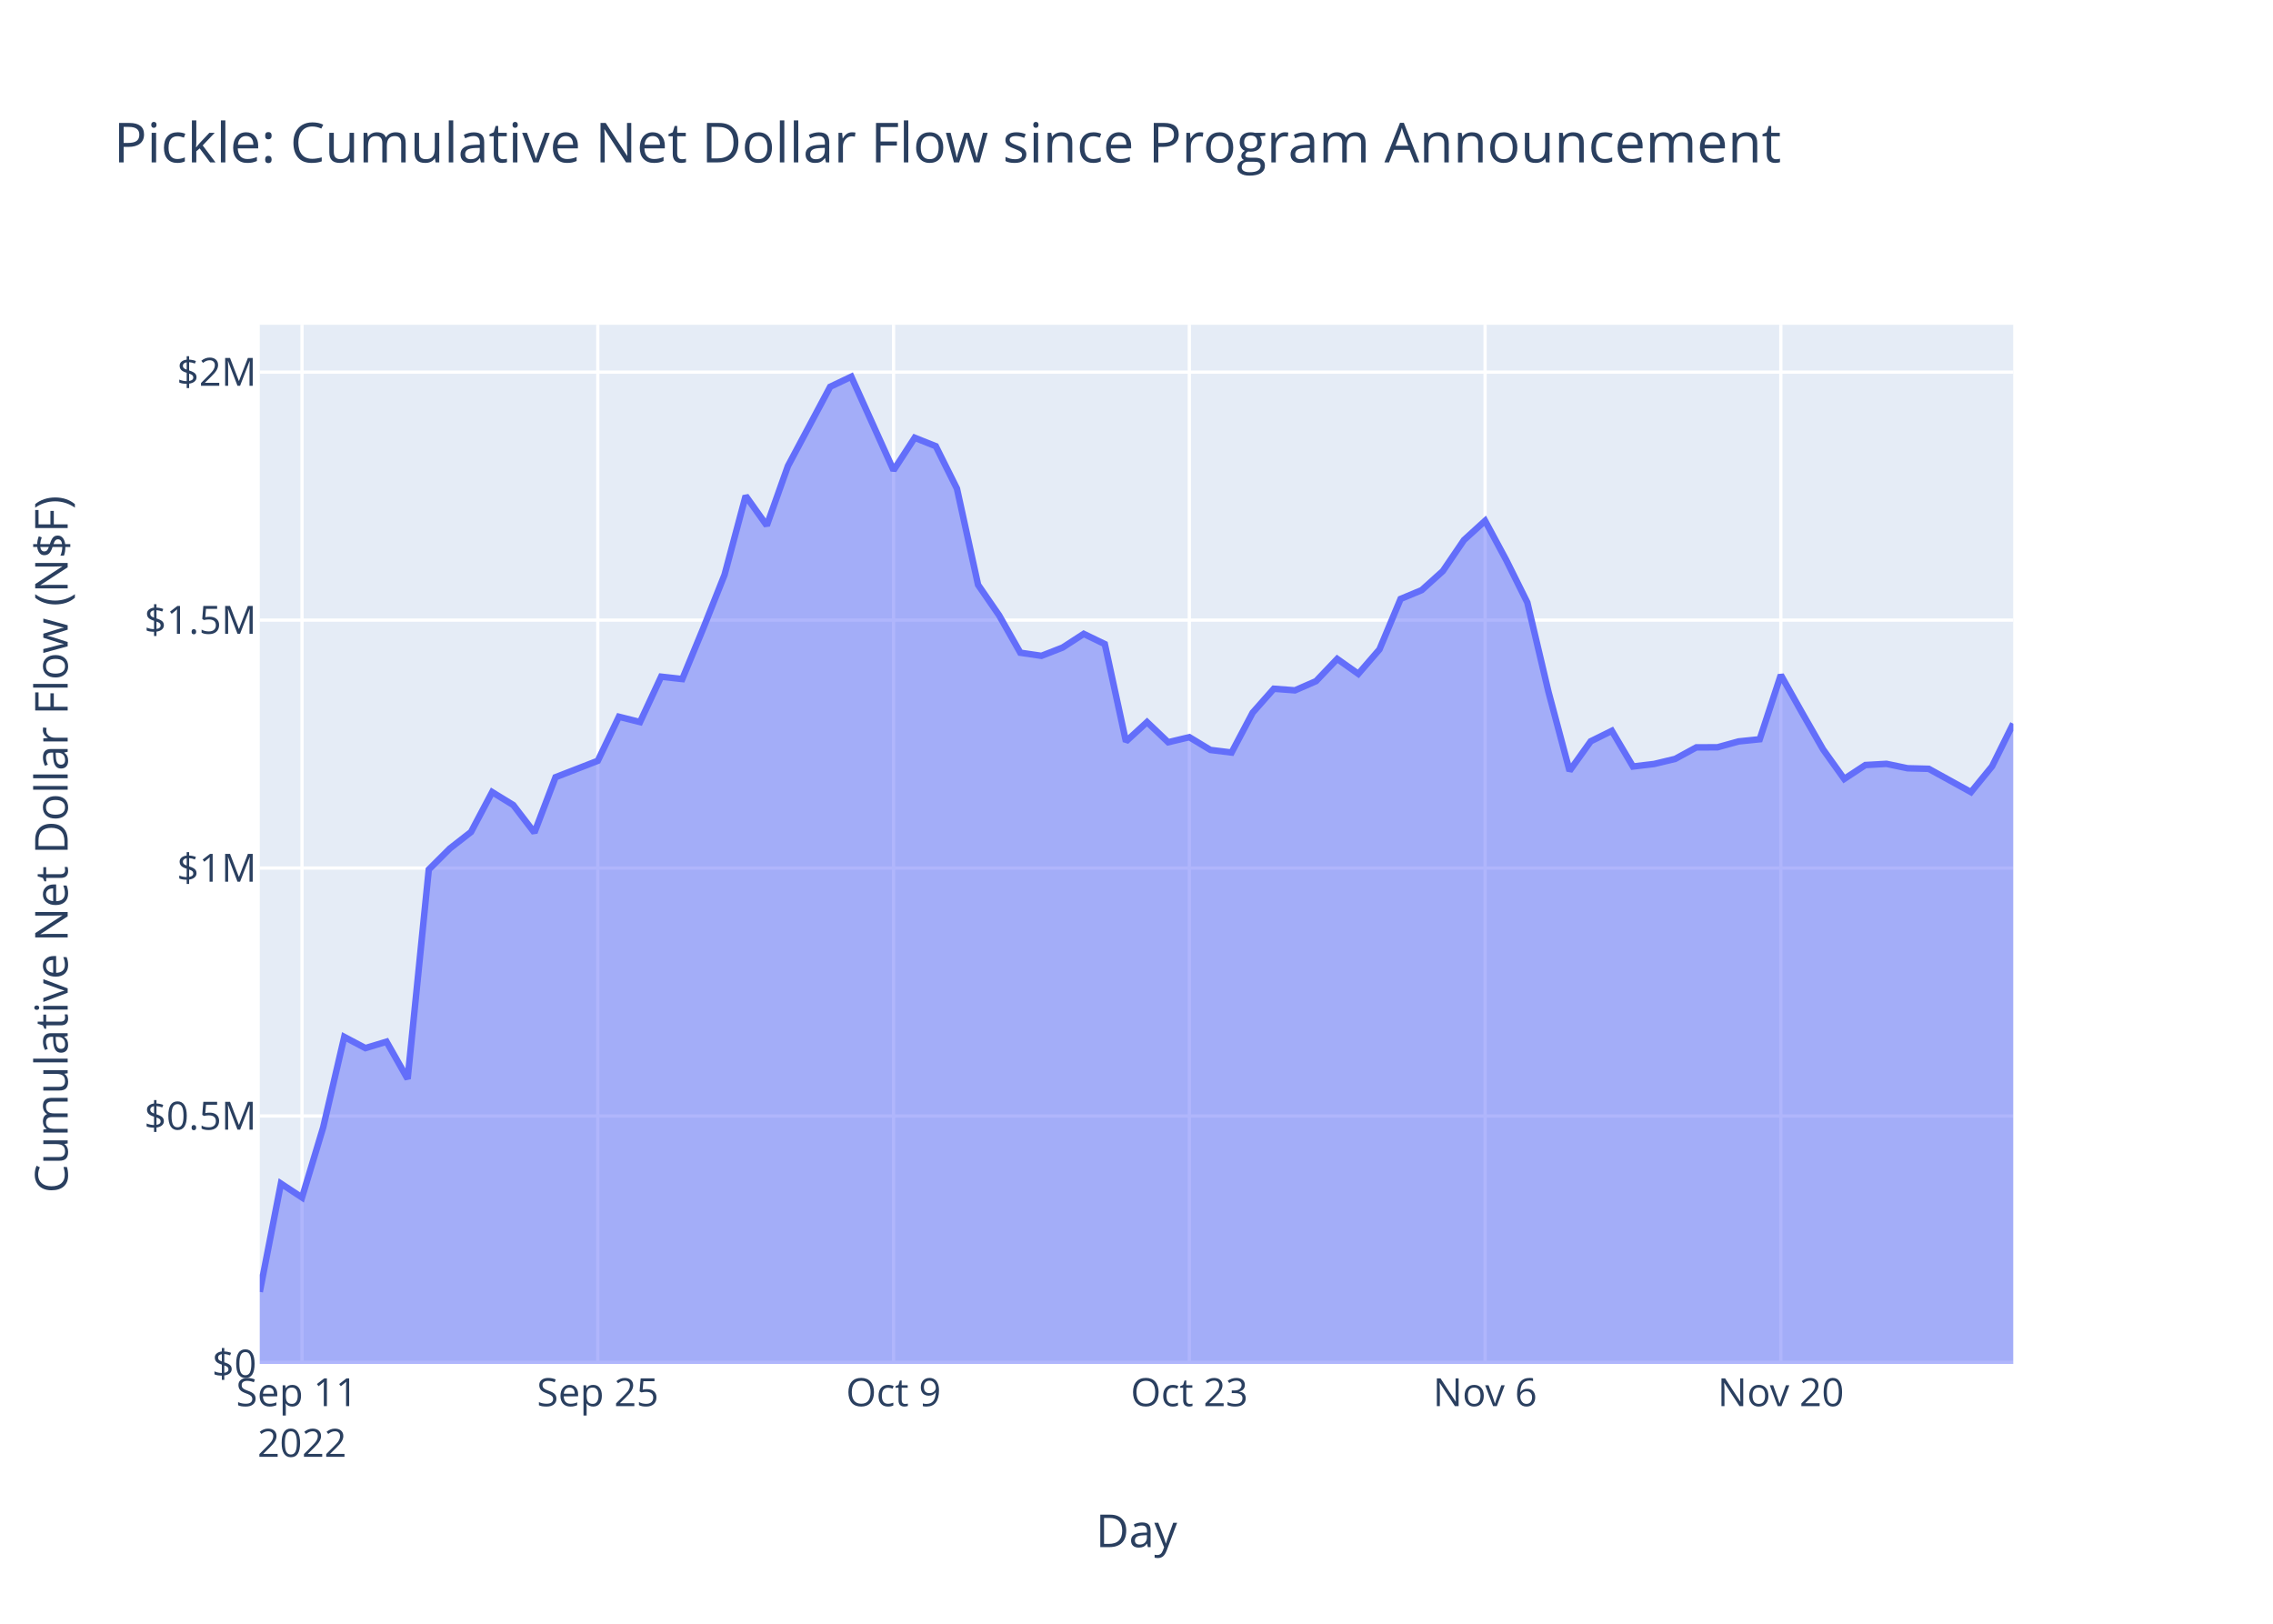
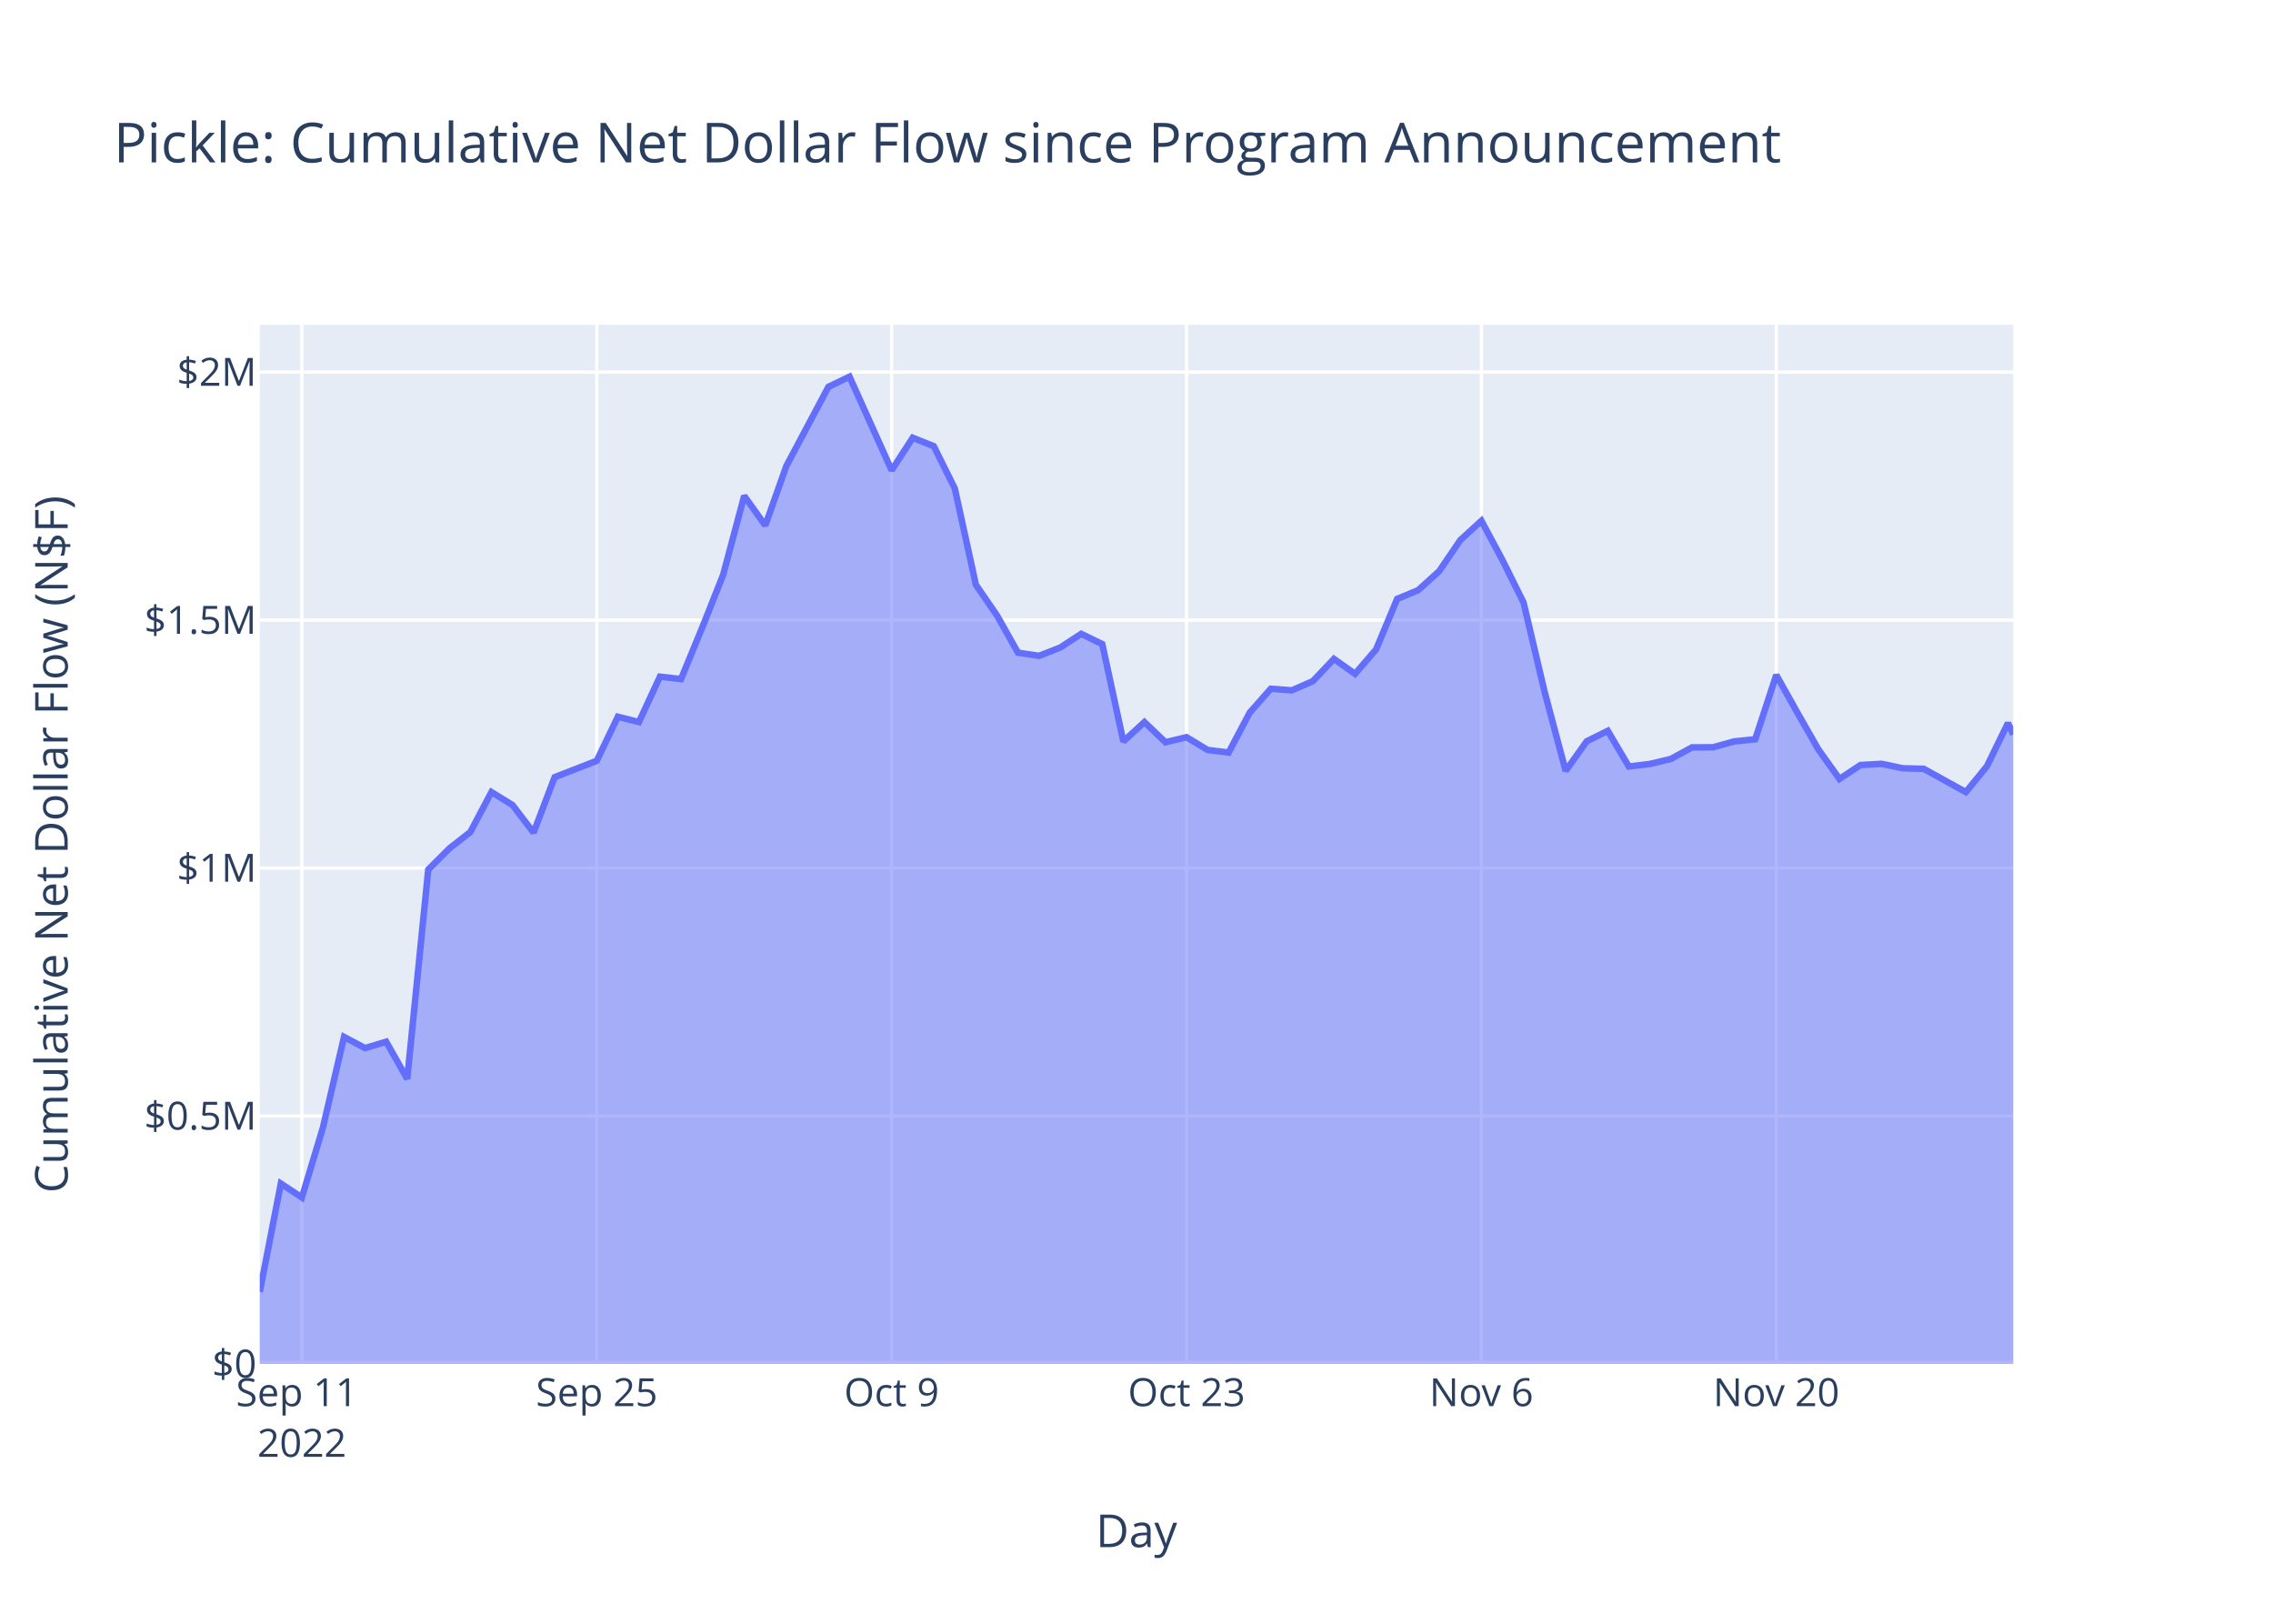
<svg xmlns="http://www.w3.org/2000/svg" class="main-svg" width="700" height="500" style="" viewBox="0 0 700 500">
  <rect x="0" y="0" width="700" height="500" style="fill: rgb(255, 255, 255); fill-opacity: 1;" />
-   <defs id="defs-c28b4a">
+   <defs id="defs-0ab577">
    <g class="clips">
-       <clipPath id="clipc28b4axyplot" class="plotclip">
+       <clipPath id="clip0ab577xyplot" class="plotclip">
        <rect width="540" height="320" />
      </clipPath>
-       <clipPath class="axesclip" id="clipc28b4ax">
+       <clipPath class="axesclip" id="clip0ab577x">
        <rect x="80" y="0" width="540" height="500" />
      </clipPath>
-       <clipPath class="axesclip" id="clipc28b4ay">
+       <clipPath class="axesclip" id="clip0ab577y">
        <rect x="0" y="100" width="700" height="320" />
      </clipPath>
-       <clipPath class="axesclip" id="clipc28b4axy">
+       <clipPath class="axesclip" id="clip0ab577xy">
        <rect x="80" y="100" width="540" height="320" />
      </clipPath>
    </g>
    <g class="gradients" />
    <g class="patterns" />
  </defs>
  <g class="bglayer">
    <rect class="bg" x="80" y="100" width="540" height="320" style="fill: rgb(229, 236, 246); fill-opacity: 1; stroke-width: 0;" />
  </g>
  <g class="layer-below">
    <g class="imagelayer" />
    <g class="shapelayer" />
  </g>
  <g class="cartesianlayer">
    <g class="subplot xy">
      <g class="layer-subplot">
        <g class="shapelayer" />
        <g class="imagelayer" />
      </g>
      <g class="minor-gridlayer">
        <g class="x" />
        <g class="y" />
      </g>
      <g class="gridlayer">
        <g class="x">
-           <path class="xgrid crisp" transform="translate(93.01,0)" d="M0,100v320" style="stroke: rgb(255, 255, 255); stroke-opacity: 1; stroke-width: 1px;" />
-           <path class="xgrid crisp" transform="translate(184.1,0)" d="M0,100v320" style="stroke: rgb(255, 255, 255); stroke-opacity: 1; stroke-width: 1px;" />
-           <path class="xgrid crisp" transform="translate(275.18,0)" d="M0,100v320" style="stroke: rgb(255, 255, 255); stroke-opacity: 1; stroke-width: 1px;" />
-           <path class="xgrid crisp" transform="translate(366.27,0)" d="M0,100v320" style="stroke: rgb(255, 255, 255); stroke-opacity: 1; stroke-width: 1px;" />
-           <path class="xgrid crisp" transform="translate(457.35,0)" d="M0,100v320" style="stroke: rgb(255, 255, 255); stroke-opacity: 1; stroke-width: 1px;" />
-           <path class="xgrid crisp" transform="translate(548.43,0)" d="M0,100v320" style="stroke: rgb(255, 255, 255); stroke-opacity: 1; stroke-width: 1px;" />
+           <path class="xgrid crisp" transform="translate(92.97,0)" d="M0,100v320" style="stroke: rgb(255, 255, 255); stroke-opacity: 1; stroke-width: 1px;" />
+           <path class="xgrid crisp" transform="translate(183.78,0)" d="M0,100v320" style="stroke: rgb(255, 255, 255); stroke-opacity: 1; stroke-width: 1px;" />
+           <path class="xgrid crisp" transform="translate(274.59,0)" d="M0,100v320" style="stroke: rgb(255, 255, 255); stroke-opacity: 1; stroke-width: 1px;" />
+           <path class="xgrid crisp" transform="translate(365.41,0)" d="M0,100v320" style="stroke: rgb(255, 255, 255); stroke-opacity: 1; stroke-width: 1px;" />
+           <path class="xgrid crisp" transform="translate(456.22,0)" d="M0,100v320" style="stroke: rgb(255, 255, 255); stroke-opacity: 1; stroke-width: 1px;" />
+           <path class="xgrid crisp" transform="translate(547.03,0)" d="M0,100v320" style="stroke: rgb(255, 255, 255); stroke-opacity: 1; stroke-width: 1px;" />
        </g>
        <g class="y">
          <path class="ygrid crisp" transform="translate(0,343.65)" d="M80,0h540" style="stroke: rgb(255, 255, 255); stroke-opacity: 1; stroke-width: 1px;" />
          <path class="ygrid crisp" transform="translate(0,267.3)" d="M80,0h540" style="stroke: rgb(255, 255, 255); stroke-opacity: 1; stroke-width: 1px;" />
          <path class="ygrid crisp" transform="translate(0,190.95)" d="M80,0h540" style="stroke: rgb(255, 255, 255); stroke-opacity: 1; stroke-width: 1px;" />
          <path class="ygrid crisp" transform="translate(0,114.59)" d="M80,0h540" style="stroke: rgb(255, 255, 255); stroke-opacity: 1; stroke-width: 1px;" />
        </g>
      </g>
      <g class="zerolinelayer">
        <path class="yzl zl crisp" transform="translate(0,420)" d="M80,0h540" style="stroke: rgb(255, 255, 255); stroke-opacity: 1; stroke-width: 2px;" />
      </g>
      <path class="xlines-below" />
      <path class="ylines-below" />
      <g class="overlines-below" />
      <g class="xaxislayer-below" />
      <g class="yaxislayer-below" />
      <g class="overaxes-below" />
-       <g class="plot" transform="translate(80,100)" clip-path="url(#clipc28b4axyplot)">
+       <g class="plot" transform="translate(80,100)" clip-path="url(#clip0ab577xyplot)">
        <g class="scatterlayer mlayer">
-           <g class="trace scatter tracebc09f7" style="stroke-miterlimit: 2;">
+           <g class="trace scatter trace10e06f" style="stroke-miterlimit: 2;">
            <g class="fills">
              <g>
-                 <path class="js-fill" d="M540,320L0,320L0,297.8L6.51,264.46L13.01,268.74L19.52,247.18L26.02,219.3L32.53,222.74L39.04,220.77L45.54,232.22L52.05,167.76L58.55,161.27L65.06,156.19L71.57,143.91L78.07,147.9L84.58,156.38L91.08,139.33L104.1,134.27L110.6,120.71L117.11,122.34L123.61,108.37L130.12,109.1L136.63,93.35L143.13,77.01L149.64,52.69L156.14,61.81L162.65,43.51L175.66,19.1L182.17,16L195.18,44.82L201.69,34.8L208.19,37.39L214.7,50.45L221.21,80.08L227.71,89.51L234.22,100.99L240.72,101.95L247.23,99.41L253.74,95.19L260.24,98.33L266.75,128.32L273.25,122.35L279.76,128.56L286.27,127L292.77,130.93L299.28,131.73L305.78,119.44L312.29,112.09L318.8,112.58L325.3,109.74L331.81,102.9L338.31,107.5L344.82,99.98L351.33,84.43L357.83,81.72L364.34,75.85L370.84,66.3L377.35,60.37L383.86,72.46L390.36,85.53L396.87,113.04L403.37,137.37L409.88,128.27L416.39,125.05L422.89,136.03L429.4,135.25L435.9,133.69L442.41,130.14L448.92,130.11L455.42,128.31L461.93,127.64L468.43,107.86L474.94,119.42L481.45,130.78L487.95,139.86L494.46,135.58L500.96,135.21L507.47,136.57L513.98,136.74L526.99,143.91L533.49,135.96L540,122.83" style="fill: rgb(99, 110, 250); fill-opacity: 0.5; stroke-width: 0;" />
+                 <path class="js-fill" d="M540,320L0,320L0,297.8L6.49,264.46L12.97,268.74L19.46,247.18L25.95,219.3L32.43,222.74L38.92,220.77L45.41,232.22L51.89,167.76L58.38,161.27L64.86,156.19L71.35,143.91L77.84,147.9L84.32,156.38L90.81,139.33L103.78,134.27L110.27,120.71L116.76,122.34L123.24,108.37L129.73,109.1L136.22,93.35L142.7,77.01L149.19,52.69L155.68,61.81L162.16,43.51L175.14,19.1L181.62,16L194.59,44.82L201.08,34.8L207.57,37.39L214.05,50.45L220.54,80.08L227.03,89.51L233.51,100.99L240,101.95L246.49,99.41L252.97,95.19L259.46,98.33L265.95,128.32L272.43,122.35L278.92,128.56L285.41,127L291.89,130.93L298.38,131.73L304.87,119.44L311.35,112.09L317.84,112.58L324.32,109.74L330.81,102.9L337.3,107.5L343.78,99.98L350.27,84.43L356.76,81.72L363.24,75.85L369.73,66.3L376.22,60.37L382.7,72.46L389.19,85.53L395.68,113.04L402.16,137.37L408.65,128.27L415.14,125.05L421.62,136.03L428.11,135.25L434.6,133.69L441.08,130.14L447.57,130.11L454.05,128.31L460.54,127.64L467.03,107.86L473.51,119.42L480,130.78L486.49,139.86L492.97,135.58L499.46,135.21L505.95,136.57L512.43,136.74L525.41,143.91L531.89,135.96L538.38,122.65L540,126.17" style="fill: rgb(99, 110, 250); fill-opacity: 0.5; stroke-width: 0;" />
              </g>
            </g>
            <g class="errorbars" />
            <g class="lines">
-               <path class="js-line" d="M0,297.8L6.51,264.46L13.01,268.74L19.52,247.18L26.02,219.3L32.53,222.74L39.04,220.77L45.54,232.22L52.05,167.76L58.55,161.27L65.06,156.19L71.57,143.91L78.07,147.9L84.58,156.38L91.08,139.33L104.1,134.27L110.6,120.71L117.11,122.34L123.61,108.37L130.12,109.1L136.63,93.35L143.13,77.01L149.64,52.69L156.14,61.81L162.65,43.51L175.66,19.1L182.17,16L195.18,44.82L201.69,34.8L208.19,37.39L214.7,50.45L221.21,80.08L227.71,89.51L234.22,100.99L240.72,101.95L247.23,99.41L253.74,95.19L260.24,98.33L266.75,128.32L273.25,122.35L279.76,128.56L286.27,127L292.77,130.93L299.28,131.73L305.78,119.44L312.29,112.09L318.8,112.58L325.3,109.74L331.81,102.9L338.31,107.5L344.82,99.98L351.33,84.43L357.83,81.72L364.34,75.85L370.84,66.3L377.35,60.37L383.86,72.46L390.36,85.53L396.87,113.04L403.37,137.37L409.88,128.27L416.39,125.05L422.89,136.03L429.4,135.25L435.9,133.69L442.41,130.14L448.92,130.11L455.42,128.31L461.93,127.64L468.43,107.86L474.94,119.42L481.45,130.78L487.95,139.86L494.46,135.58L500.96,135.21L507.47,136.57L513.98,136.74L526.99,143.91L533.49,135.96L540,122.83" style="vector-effect: non-scaling-stroke; fill: none; stroke: rgb(99, 110, 250); stroke-opacity: 1; stroke-width: 2px; opacity: 1;" />
+               <path class="js-line" d="M0,297.8L6.49,264.46L12.97,268.74L19.46,247.18L25.95,219.3L32.43,222.74L38.92,220.77L45.41,232.22L51.89,167.76L58.38,161.27L64.86,156.19L71.35,143.91L77.84,147.9L84.32,156.38L90.81,139.33L103.78,134.27L110.27,120.71L116.76,122.34L123.24,108.37L129.73,109.1L136.22,93.35L142.7,77.01L149.19,52.69L155.68,61.81L162.16,43.51L175.14,19.1L181.62,16L194.59,44.82L201.08,34.8L207.57,37.39L214.05,50.45L220.54,80.08L227.03,89.51L233.51,100.99L240,101.95L246.49,99.41L252.97,95.19L259.46,98.33L265.95,128.32L272.43,122.35L278.92,128.56L285.41,127L291.89,130.93L298.38,131.73L304.87,119.44L311.35,112.09L317.84,112.58L324.32,109.74L330.81,102.9L337.3,107.5L343.78,99.98L350.27,84.43L356.76,81.72L363.24,75.85L369.73,66.3L376.22,60.37L382.7,72.46L389.19,85.53L395.68,113.04L402.16,137.37L408.65,128.27L415.14,125.05L421.62,136.03L428.11,135.25L434.6,133.69L441.08,130.14L447.57,130.11L454.05,128.31L460.54,127.64L467.03,107.86L473.51,119.42L480,130.78L486.49,139.86L492.97,135.58L499.46,135.21L505.95,136.57L512.43,136.74L525.41,143.91L531.89,135.96L538.38,122.65L540,126.17" style="vector-effect: non-scaling-stroke; fill: none; stroke: rgb(99, 110, 250); stroke-opacity: 1; stroke-width: 2px; opacity: 1;" />
            </g>
            <g class="points" />
            <g class="text" />
          </g>
        </g>
      </g>
      <g class="overplot" />
      <path class="xlines-above crisp" d="M0,0" style="fill: none;" />
      <path class="ylines-above crisp" d="M0,0" style="fill: none;" />
      <g class="overlines-above" />
      <g class="xaxislayer-above">
        <g class="xtick">
-           <text text-anchor="middle" x="0" y="433" transform="translate(93.01,0)" style="font-family: 'Open Sans', verdana, arial, sans-serif; font-size: 12px; fill: rgb(42, 63, 95); fill-opacity: 1; white-space: pre; opacity: 1;">
+           <text text-anchor="middle" x="0" y="433" transform="translate(92.97,0)" style="font-family: 'Open Sans', verdana, arial, sans-serif; font-size: 12px; fill: rgb(42, 63, 95); fill-opacity: 1; white-space: pre; opacity: 1;">
            <tspan class="line" dy="0em" x="0" y="433">Sep 11</tspan>
            <tspan class="line" dy="1.3em" x="0" y="433">2022</tspan>
          </text>
        </g>
        <g class="xtick">
-           <text text-anchor="middle" x="0" y="433" style="font-family: 'Open Sans', verdana, arial, sans-serif; font-size: 12px; fill: rgb(42, 63, 95); fill-opacity: 1; white-space: pre; opacity: 1;" transform="translate(184.1,0)">Sep 25</text>
+           <text text-anchor="middle" x="0" y="433" style="font-family: 'Open Sans', verdana, arial, sans-serif; font-size: 12px; fill: rgb(42, 63, 95); fill-opacity: 1; white-space: pre; opacity: 1;" transform="translate(183.78,0)">Sep 25</text>
        </g>
        <g class="xtick">
-           <text text-anchor="middle" x="0" y="433" style="font-family: 'Open Sans', verdana, arial, sans-serif; font-size: 12px; fill: rgb(42, 63, 95); fill-opacity: 1; white-space: pre; opacity: 1;" transform="translate(275.18,0)">Oct 9</text>
+           <text text-anchor="middle" x="0" y="433" style="font-family: 'Open Sans', verdana, arial, sans-serif; font-size: 12px; fill: rgb(42, 63, 95); fill-opacity: 1; white-space: pre; opacity: 1;" transform="translate(274.59,0)">Oct 9</text>
        </g>
        <g class="xtick">
-           <text text-anchor="middle" x="0" y="433" style="font-family: 'Open Sans', verdana, arial, sans-serif; font-size: 12px; fill: rgb(42, 63, 95); fill-opacity: 1; white-space: pre; opacity: 1;" transform="translate(366.27,0)">Oct 23</text>
+           <text text-anchor="middle" x="0" y="433" style="font-family: 'Open Sans', verdana, arial, sans-serif; font-size: 12px; fill: rgb(42, 63, 95); fill-opacity: 1; white-space: pre; opacity: 1;" transform="translate(365.41,0)">Oct 23</text>
        </g>
        <g class="xtick">
-           <text text-anchor="middle" x="0" y="433" style="font-family: 'Open Sans', verdana, arial, sans-serif; font-size: 12px; fill: rgb(42, 63, 95); fill-opacity: 1; white-space: pre; opacity: 1;" transform="translate(457.35,0)">Nov 6</text>
+           <text text-anchor="middle" x="0" y="433" style="font-family: 'Open Sans', verdana, arial, sans-serif; font-size: 12px; fill: rgb(42, 63, 95); fill-opacity: 1; white-space: pre; opacity: 1;" transform="translate(456.22,0)">Nov 6</text>
        </g>
        <g class="xtick">
-           <text text-anchor="middle" x="0" y="433" style="font-family: 'Open Sans', verdana, arial, sans-serif; font-size: 12px; fill: rgb(42, 63, 95); fill-opacity: 1; white-space: pre; opacity: 1;" transform="translate(548.43,0)">Nov 20</text>
+           <text text-anchor="middle" x="0" y="433" style="font-family: 'Open Sans', verdana, arial, sans-serif; font-size: 12px; fill: rgb(42, 63, 95); fill-opacity: 1; white-space: pre; opacity: 1;" transform="translate(547.03,0)">Nov 20</text>
        </g>
      </g>
      <g class="yaxislayer-above">
        <g class="ytick">
          <text text-anchor="end" x="79" y="4.2" transform="translate(0,420)" style="font-family: 'Open Sans', verdana, arial, sans-serif; font-size: 12px; fill: rgb(42, 63, 95); fill-opacity: 1; white-space: pre; opacity: 1;">$0</text>
        </g>
        <g class="ytick">
          <text text-anchor="end" x="79" y="4.2" style="font-family: 'Open Sans', verdana, arial, sans-serif; font-size: 12px; fill: rgb(42, 63, 95); fill-opacity: 1; white-space: pre; opacity: 1;" transform="translate(0,343.65)">$0.5M</text>
        </g>
        <g class="ytick">
          <text text-anchor="end" x="79" y="4.2" style="font-family: 'Open Sans', verdana, arial, sans-serif; font-size: 12px; fill: rgb(42, 63, 95); fill-opacity: 1; white-space: pre; opacity: 1;" transform="translate(0,267.3)">$1M</text>
        </g>
        <g class="ytick">
          <text text-anchor="end" x="79" y="4.2" style="font-family: 'Open Sans', verdana, arial, sans-serif; font-size: 12px; fill: rgb(42, 63, 95); fill-opacity: 1; white-space: pre; opacity: 1;" transform="translate(0,190.95)">$1.5M</text>
        </g>
        <g class="ytick">
          <text text-anchor="end" x="79" y="4.2" style="font-family: 'Open Sans', verdana, arial, sans-serif; font-size: 12px; fill: rgb(42, 63, 95); fill-opacity: 1; white-space: pre; opacity: 1;" transform="translate(0,114.59)">$2M</text>
        </g>
      </g>
      <g class="overaxes-above" />
    </g>
  </g>
  <g class="polarlayer" />
  <g class="smithlayer" />
  <g class="ternarylayer" />
  <g class="geolayer" />
  <g class="funnelarealayer" />
  <g class="pielayer" />
  <g class="iciclelayer" />
  <g class="treemaplayer" />
  <g class="sunburstlayer" />
  <g class="glimages" />
-   <defs id="topdefs-c28b4a">
+   <defs id="topdefs-0ab577">
    <g class="clips" />
  </defs>
  <g class="layer-above">
    <g class="imagelayer" />
    <g class="shapelayer" />
  </g>
  <g class="infolayer">
    <g class="g-gtitle">
      <text class="gtitle" x="35" y="50" text-anchor="start" dy="0em" style="font-family: 'Open Sans', verdana, arial, sans-serif; font-size: 17px; fill: rgb(42, 63, 95); opacity: 1; font-weight: normal; white-space: pre;">Pickle: Cumulative Net Dollar Flow since Program Announcement</text>
    </g>
    <g class="g-xtitle">
      <text class="xtitle" x="350" y="476.409" text-anchor="middle" style="font-family: 'Open Sans', verdana, arial, sans-serif; font-size: 14px; fill: rgb(42, 63, 95); opacity: 1; font-weight: normal; white-space: pre;">Day</text>
    </g>
    <g class="g-ytitle">
      <text class="ytitle" transform="rotate(-90,20.84063,260)" x="20.841" y="260" text-anchor="middle" style="font-family: 'Open Sans', verdana, arial, sans-serif; font-size: 14px; fill: rgb(42, 63, 95); opacity: 1; font-weight: normal; white-space: pre;">Cumulative Net Dollar Flow (N$F)</text>
    </g>
  </g>
</svg>
